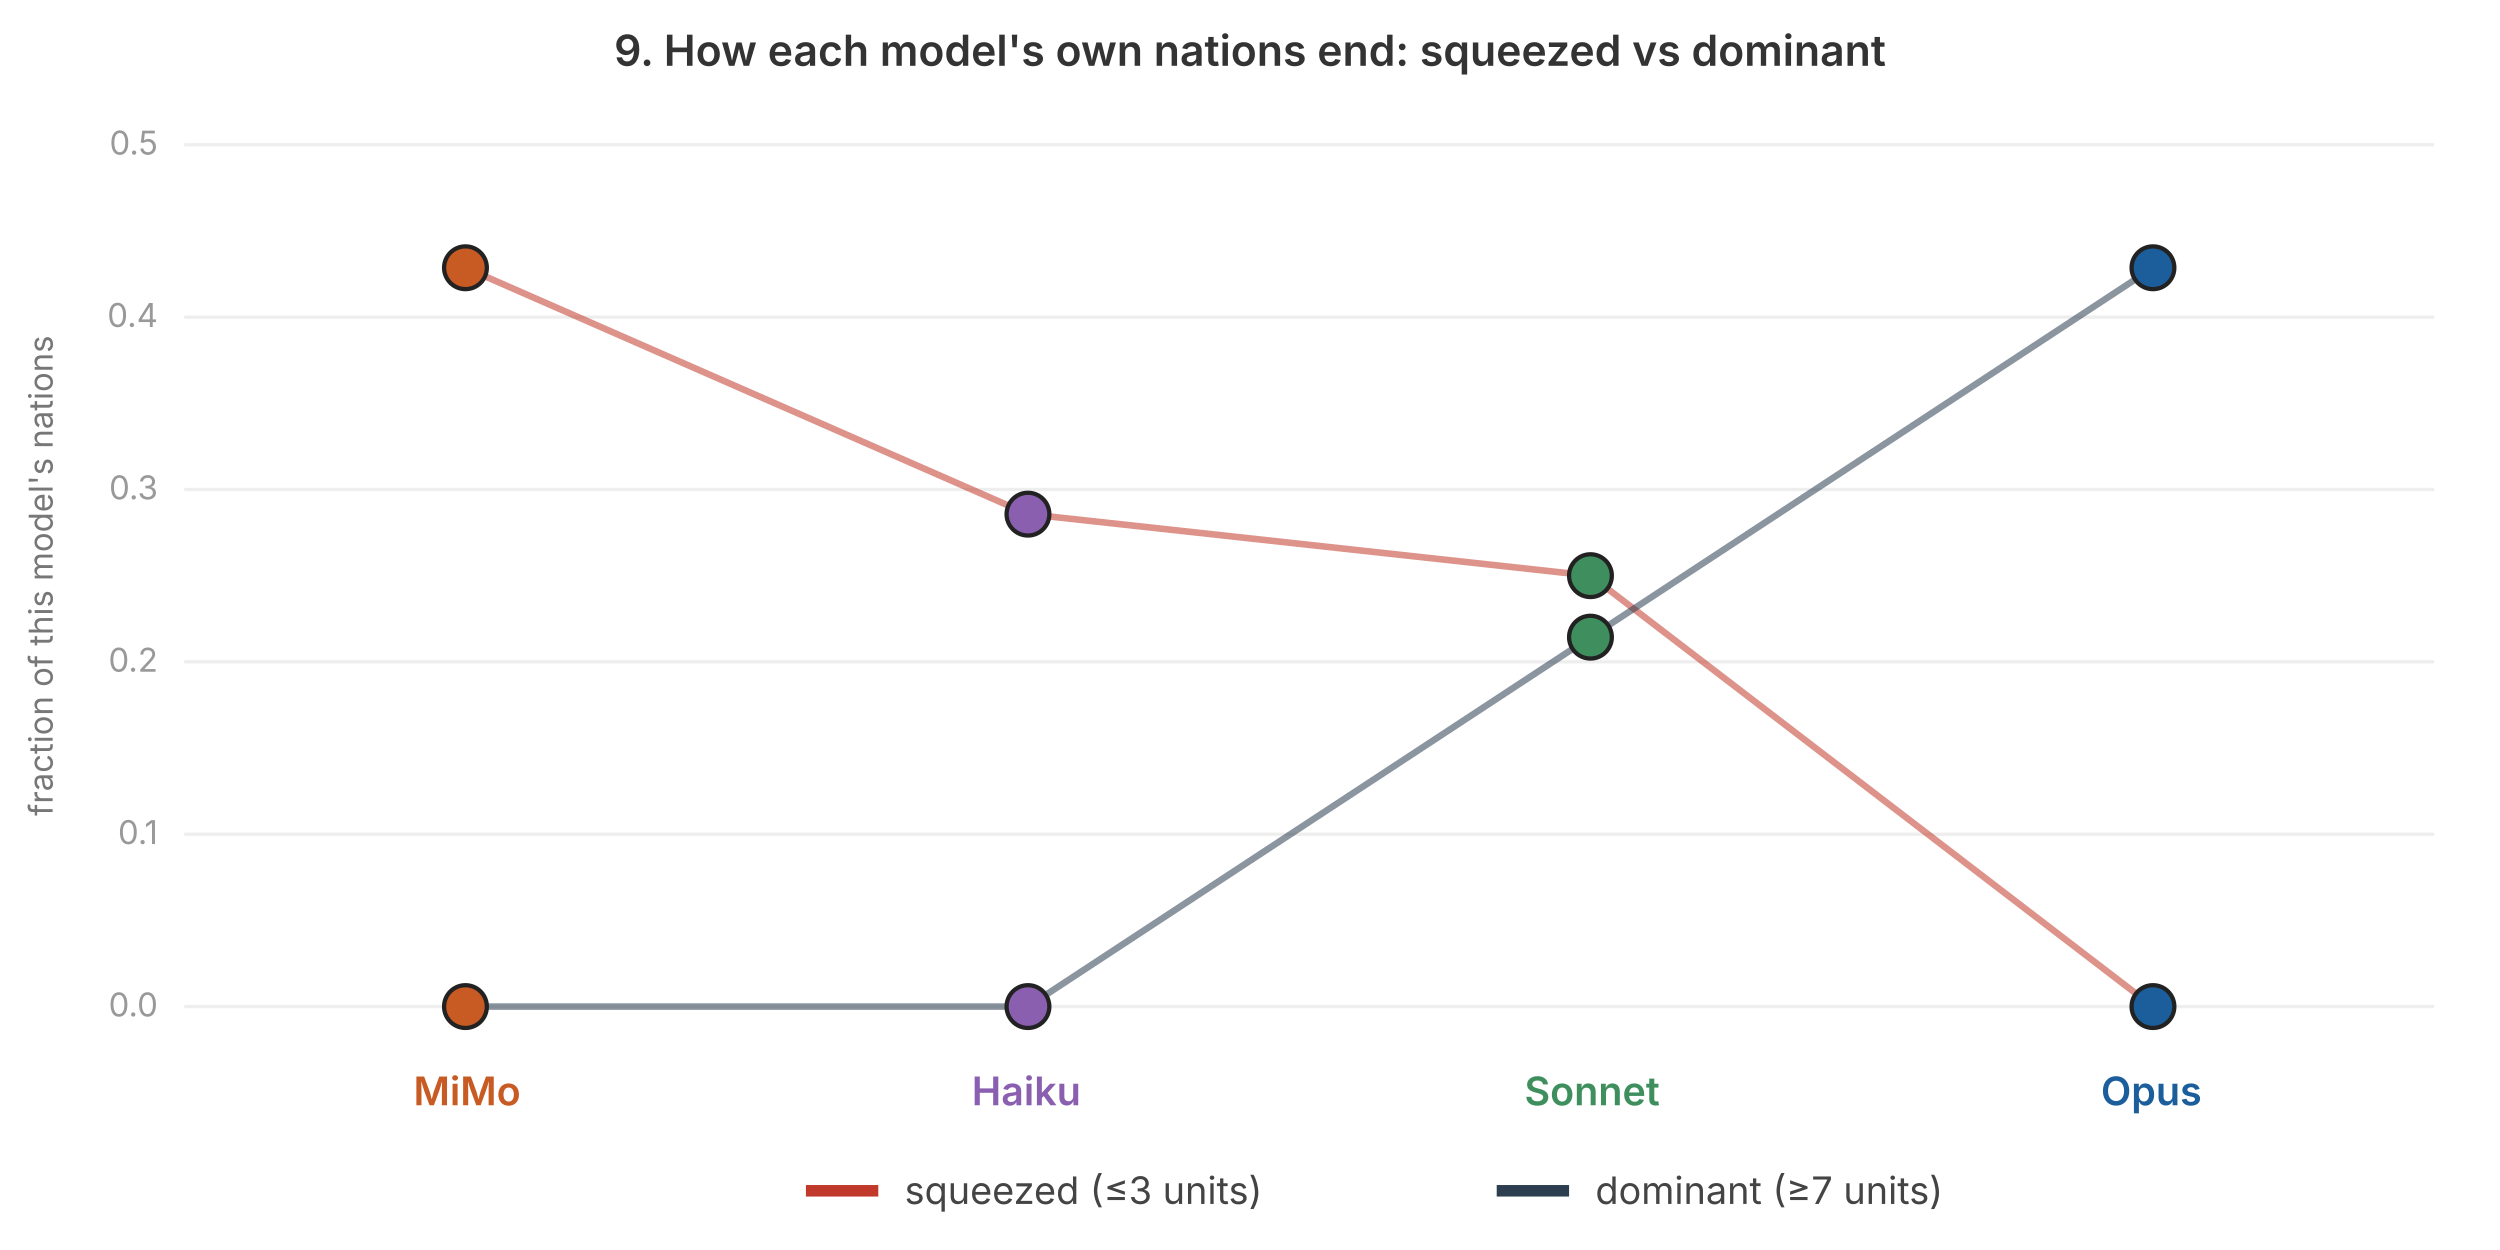
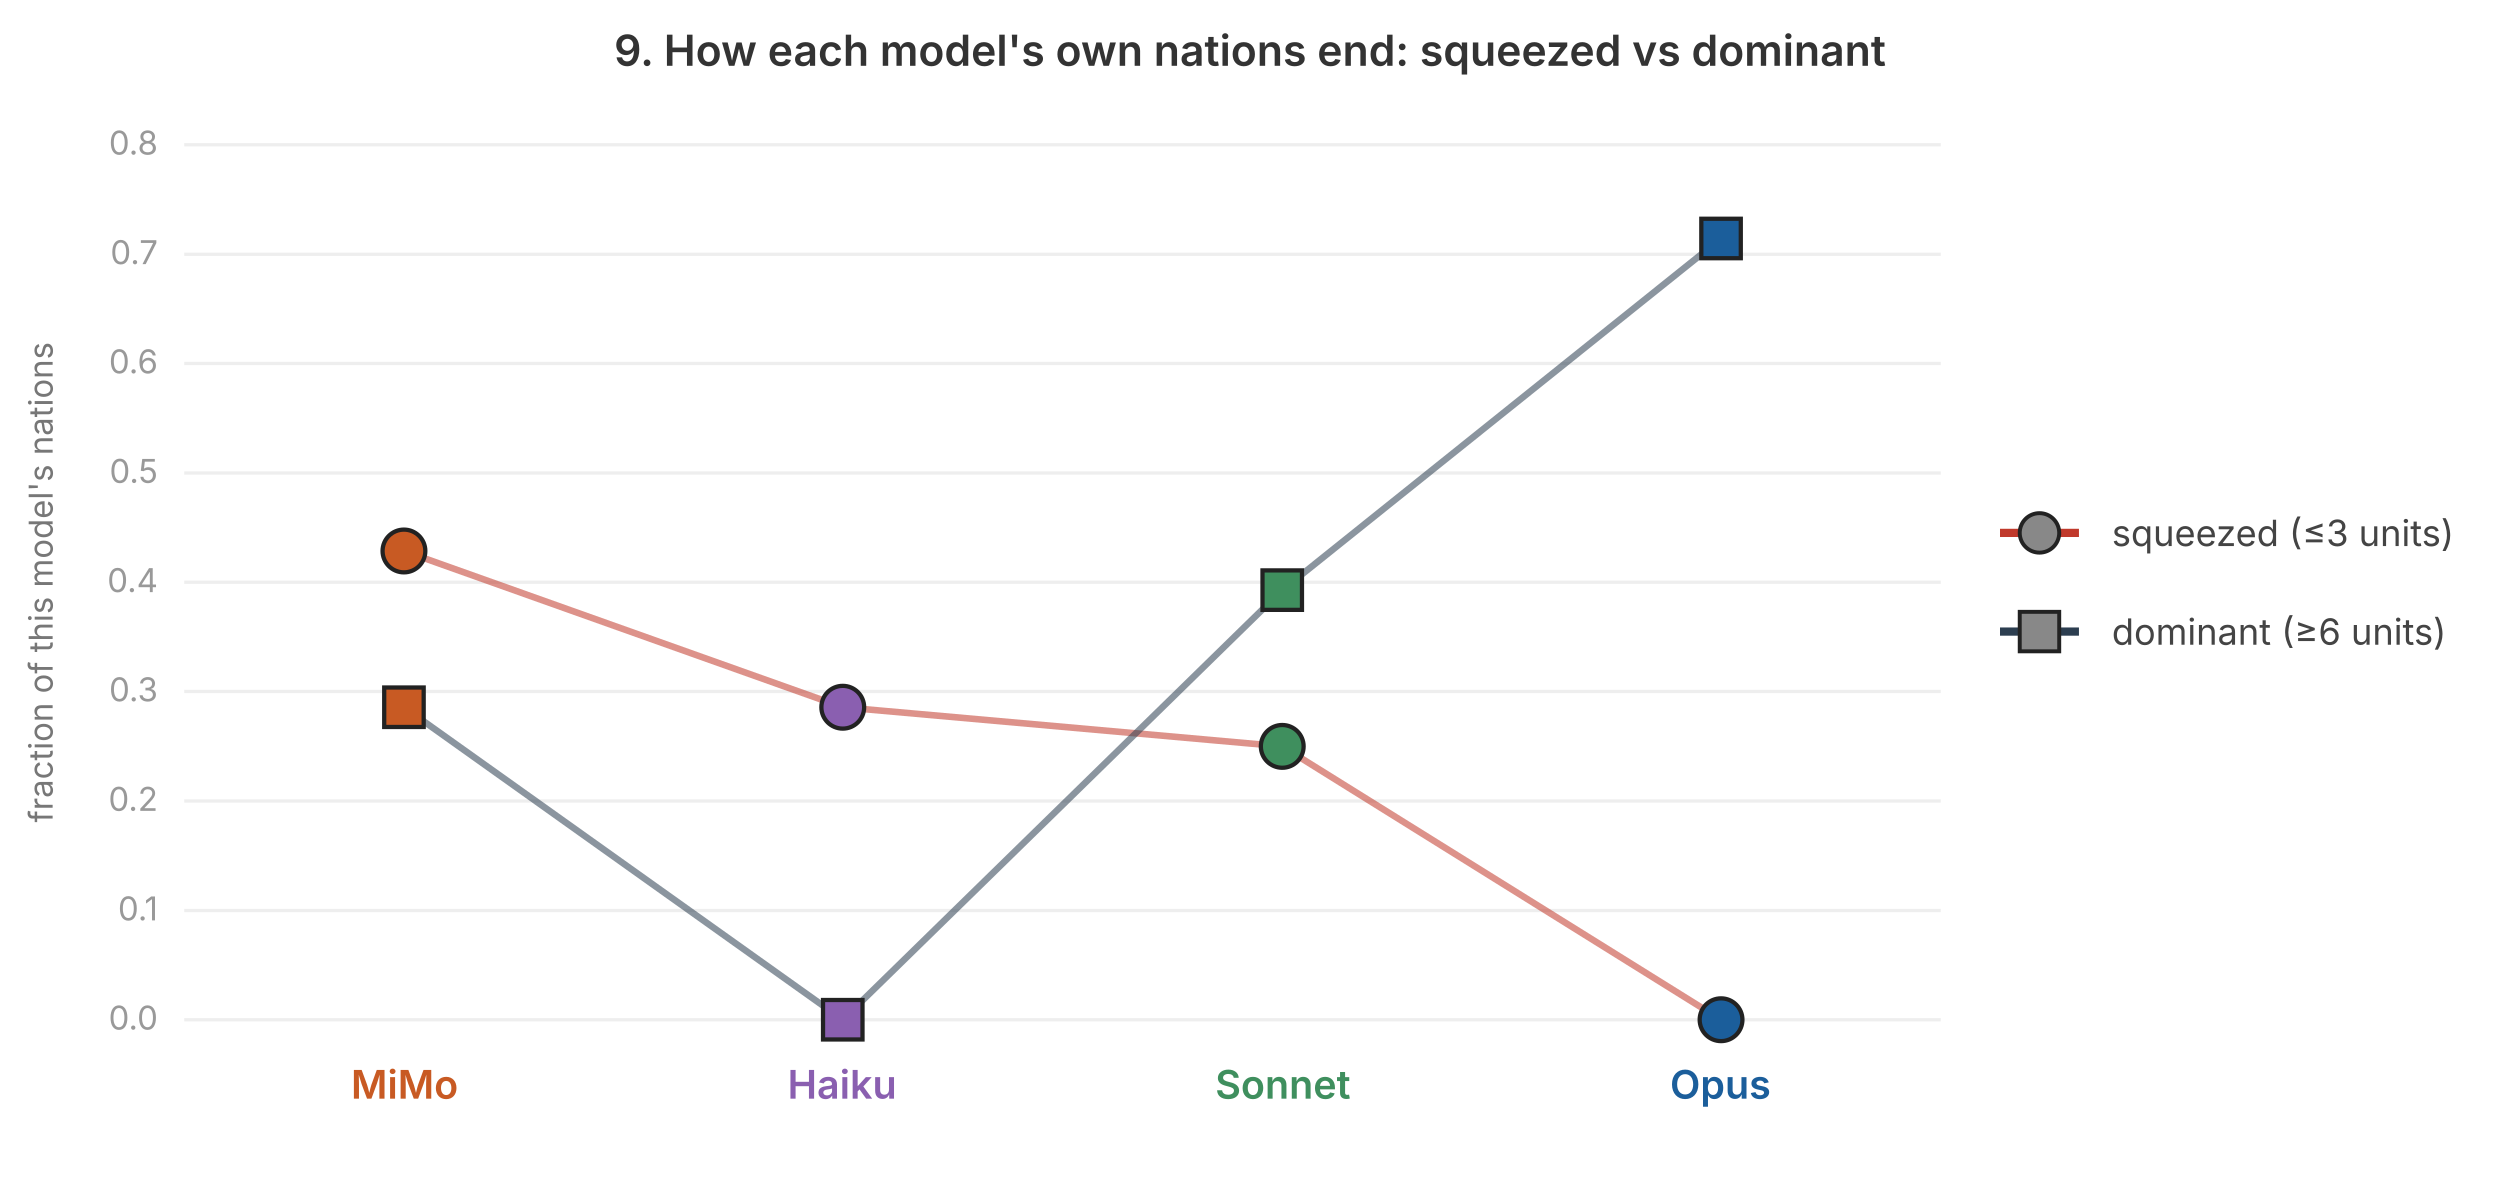
- <svg xmlns="http://www.w3.org/2000/svg" viewBox="0 0 760 380" font-family="-apple-system, system-ui, sans-serif" width="760" height="380">
+ <svg xmlns="http://www.w3.org/2000/svg" viewBox="0 0 760 360" font-family="-apple-system, system-ui, sans-serif" width="760" height="360">
  <text x="380" y="20" text-anchor="middle" font-size="13" font-weight="600" fill="#333">9. How each model's own nations end: squeezed vs dominant</text>
-   <line x1="56" y1="306.0" x2="740" y2="306.0" stroke="#eee" stroke-width="1" />
-   <text x="48" y="309.0" text-anchor="end" font-size="10" fill="#999">0.0</text>
-   <line x1="56" y1="253.6" x2="740" y2="253.6" stroke="#eee" stroke-width="1" />
-   <text x="48" y="256.6" text-anchor="end" font-size="10" fill="#999">0.1</text>
-   <line x1="56" y1="201.2" x2="740" y2="201.2" stroke="#eee" stroke-width="1" />
-   <text x="48" y="204.2" text-anchor="end" font-size="10" fill="#999">0.2</text>
-   <line x1="56" y1="148.8" x2="740" y2="148.8" stroke="#eee" stroke-width="1" />
-   <text x="48" y="151.8" text-anchor="end" font-size="10" fill="#999">0.3</text>
-   <line x1="56" y1="96.4" x2="740" y2="96.4" stroke="#eee" stroke-width="1" />
-   <text x="48" y="99.4" text-anchor="end" font-size="10" fill="#999">0.4</text>
-   <line x1="56" y1="44.0" x2="740" y2="44.0" stroke="#eee" stroke-width="1" />
-   <text x="48" y="47.0" text-anchor="end" font-size="10" fill="#999">0.5</text>
-   <text x="16" y="175" font-size="10" fill="#777" transform="rotate(-90 16 175)" text-anchor="middle">fraction of this model's nations</text>
-   <polyline points="141.5,81.4 312.5,156.3 483.5,175.0 654.5,306.0" fill="none" stroke="#c0392b" stroke-width="2" stroke-opacity="0.55" />
-   <polyline points="141.5,306.0 312.5,306.0 483.5,193.7 654.5,81.4" fill="none" stroke="#2c3e50" stroke-width="2" stroke-opacity="0.55" />
-   <circle cx="141.5" cy="81.4" r="6.5" fill="#c85a23" stroke="#222" stroke-width="1.3" />
-   <circle cx="312.5" cy="156.3" r="6.5" fill="#8a5fb0" stroke="#222" stroke-width="1.3" />
-   <circle cx="483.5" cy="175.0" r="6.5" fill="#3f8f5e" stroke="#222" stroke-width="1.3" />
-   <circle cx="654.5" cy="306.0" r="6.5" fill="#1b5e9b" stroke="#222" stroke-width="1.3" />
-   <circle cx="141.5" cy="306.0" r="6.5" fill="#c85a23" stroke="#222" stroke-width="1.3" />
-   <circle cx="312.5" cy="306.0" r="6.5" fill="#8a5fb0" stroke="#222" stroke-width="1.3" />
-   <circle cx="483.5" cy="193.7" r="6.5" fill="#3f8f5e" stroke="#222" stroke-width="1.3" />
-   <circle cx="654.5" cy="81.4" r="6.5" fill="#1b5e9b" stroke="#222" stroke-width="1.3" />
-   <text x="142" y="336" text-anchor="middle" font-size="12" font-weight="600" fill="#c85a23">MiMo</text>
-   <text x="312" y="336" text-anchor="middle" font-size="12" font-weight="600" fill="#8a5fb0">Haiku</text>
-   <text x="484" y="336" text-anchor="middle" font-size="12" font-weight="600" fill="#3f8f5e">Sonnet</text>
-   <text x="654" y="336" text-anchor="middle" font-size="12" font-weight="600" fill="#1b5e9b">Opus</text>
-   <line x1="245.0" y1="362" x2="267.0" y2="362" stroke="#c0392b" stroke-width="3.5" />
-   <text x="275.0" y="366" font-size="11.5" fill="#444">squeezed (≤3 units)</text>
-   <line x1="455.0" y1="362" x2="477.0" y2="362" stroke="#2c3e50" stroke-width="3.5" />
-   <text x="485.0" y="366" font-size="11.5" fill="#444">dominant (≥7 units)</text>
+   <line x1="56" y1="310.0" x2="590" y2="310.0" stroke="#eee" stroke-width="1" />
+   <text x="48" y="313.0" text-anchor="end" font-size="10" fill="#999">0.0</text>
+   <line x1="56" y1="276.8" x2="590" y2="276.8" stroke="#eee" stroke-width="1" />
+   <text x="48" y="279.8" text-anchor="end" font-size="10" fill="#999">0.1</text>
+   <line x1="56" y1="243.5" x2="590" y2="243.5" stroke="#eee" stroke-width="1" />
+   <text x="48" y="246.5" text-anchor="end" font-size="10" fill="#999">0.2</text>
+   <line x1="56" y1="210.2" x2="590" y2="210.2" stroke="#eee" stroke-width="1" />
+   <text x="48" y="213.2" text-anchor="end" font-size="10" fill="#999">0.3</text>
+   <line x1="56" y1="177.0" x2="590" y2="177.0" stroke="#eee" stroke-width="1" />
+   <text x="48" y="180.0" text-anchor="end" font-size="10" fill="#999">0.4</text>
+   <line x1="56" y1="143.8" x2="590" y2="143.8" stroke="#eee" stroke-width="1" />
+   <text x="48" y="146.8" text-anchor="end" font-size="10" fill="#999">0.5</text>
+   <line x1="56" y1="110.5" x2="590" y2="110.5" stroke="#eee" stroke-width="1" />
+   <text x="48" y="113.5" text-anchor="end" font-size="10" fill="#999">0.6</text>
+   <line x1="56" y1="77.3" x2="590" y2="77.3" stroke="#eee" stroke-width="1" />
+   <text x="48" y="80.3" text-anchor="end" font-size="10" fill="#999">0.7</text>
+   <line x1="56" y1="44.0" x2="590" y2="44.0" stroke="#eee" stroke-width="1" />
+   <text x="48" y="47.0" text-anchor="end" font-size="10" fill="#999">0.8</text>
+   <text x="16" y="177" font-size="10" fill="#777" transform="rotate(-90 16 177)" text-anchor="middle">fraction of this model's nations</text>
+   <polyline points="122.8,167.5 256.2,215.0 389.8,226.9 523.2,310.0" fill="none" stroke="#c0392b" stroke-width="2" stroke-opacity="0.55" />
+   <polyline points="122.8,215.0 256.2,310.0 389.8,179.4 523.2,72.5" fill="none" stroke="#2c3e50" stroke-width="2" stroke-opacity="0.55" />
+   <circle cx="122.8" cy="167.5" r="6.5" fill="#c85a23" stroke="#222" stroke-width="1.3" />
+   <circle cx="256.2" cy="215.0" r="6.5" fill="#8a5fb0" stroke="#222" stroke-width="1.3" />
+   <circle cx="389.8" cy="226.9" r="6.5" fill="#3f8f5e" stroke="#222" stroke-width="1.3" />
+   <circle cx="523.2" cy="310.0" r="6.5" fill="#1b5e9b" stroke="#222" stroke-width="1.3" />
+   <rect x="116.8" y="209.0" width="12" height="12" fill="#c85a23" stroke="#222" stroke-width="1.3" />
+   <rect x="250.2" y="304.0" width="12" height="12" fill="#8a5fb0" stroke="#222" stroke-width="1.3" />
+   <rect x="383.8" y="173.4" width="12" height="12" fill="#3f8f5e" stroke="#222" stroke-width="1.3" />
+   <rect x="517.2" y="66.5" width="12" height="12" fill="#1b5e9b" stroke="#222" stroke-width="1.3" />
+   <text x="123" y="334" text-anchor="middle" font-size="12" font-weight="600" fill="#c85a23">MiMo</text>
+   <text x="256" y="334" text-anchor="middle" font-size="12" font-weight="600" fill="#8a5fb0">Haiku</text>
+   <text x="390" y="334" text-anchor="middle" font-size="12" font-weight="600" fill="#3f8f5e">Sonnet</text>
+   <text x="523" y="334" text-anchor="middle" font-size="12" font-weight="600" fill="#1b5e9b">Opus</text>
+   <line x1="608" y1="162.0" x2="632" y2="162.0" stroke="#c0392b" stroke-width="2.5" />
+   <circle cx="620" cy="162.0" r="6" fill="#888" stroke="#222" stroke-width="1.2" />
+   <text x="642" y="166.0" font-size="11" fill="#444">squeezed (≤3 units)</text>
+   <line x1="608" y1="192.0" x2="632" y2="192.0" stroke="#2c3e50" stroke-width="2.5" />
+   <rect x="614" y="186.0" width="12" height="12" fill="#888" stroke="#222" stroke-width="1.2" />
+   <text x="642" y="196.0" font-size="11" fill="#444">dominant (≥6 units)</text>
</svg>
